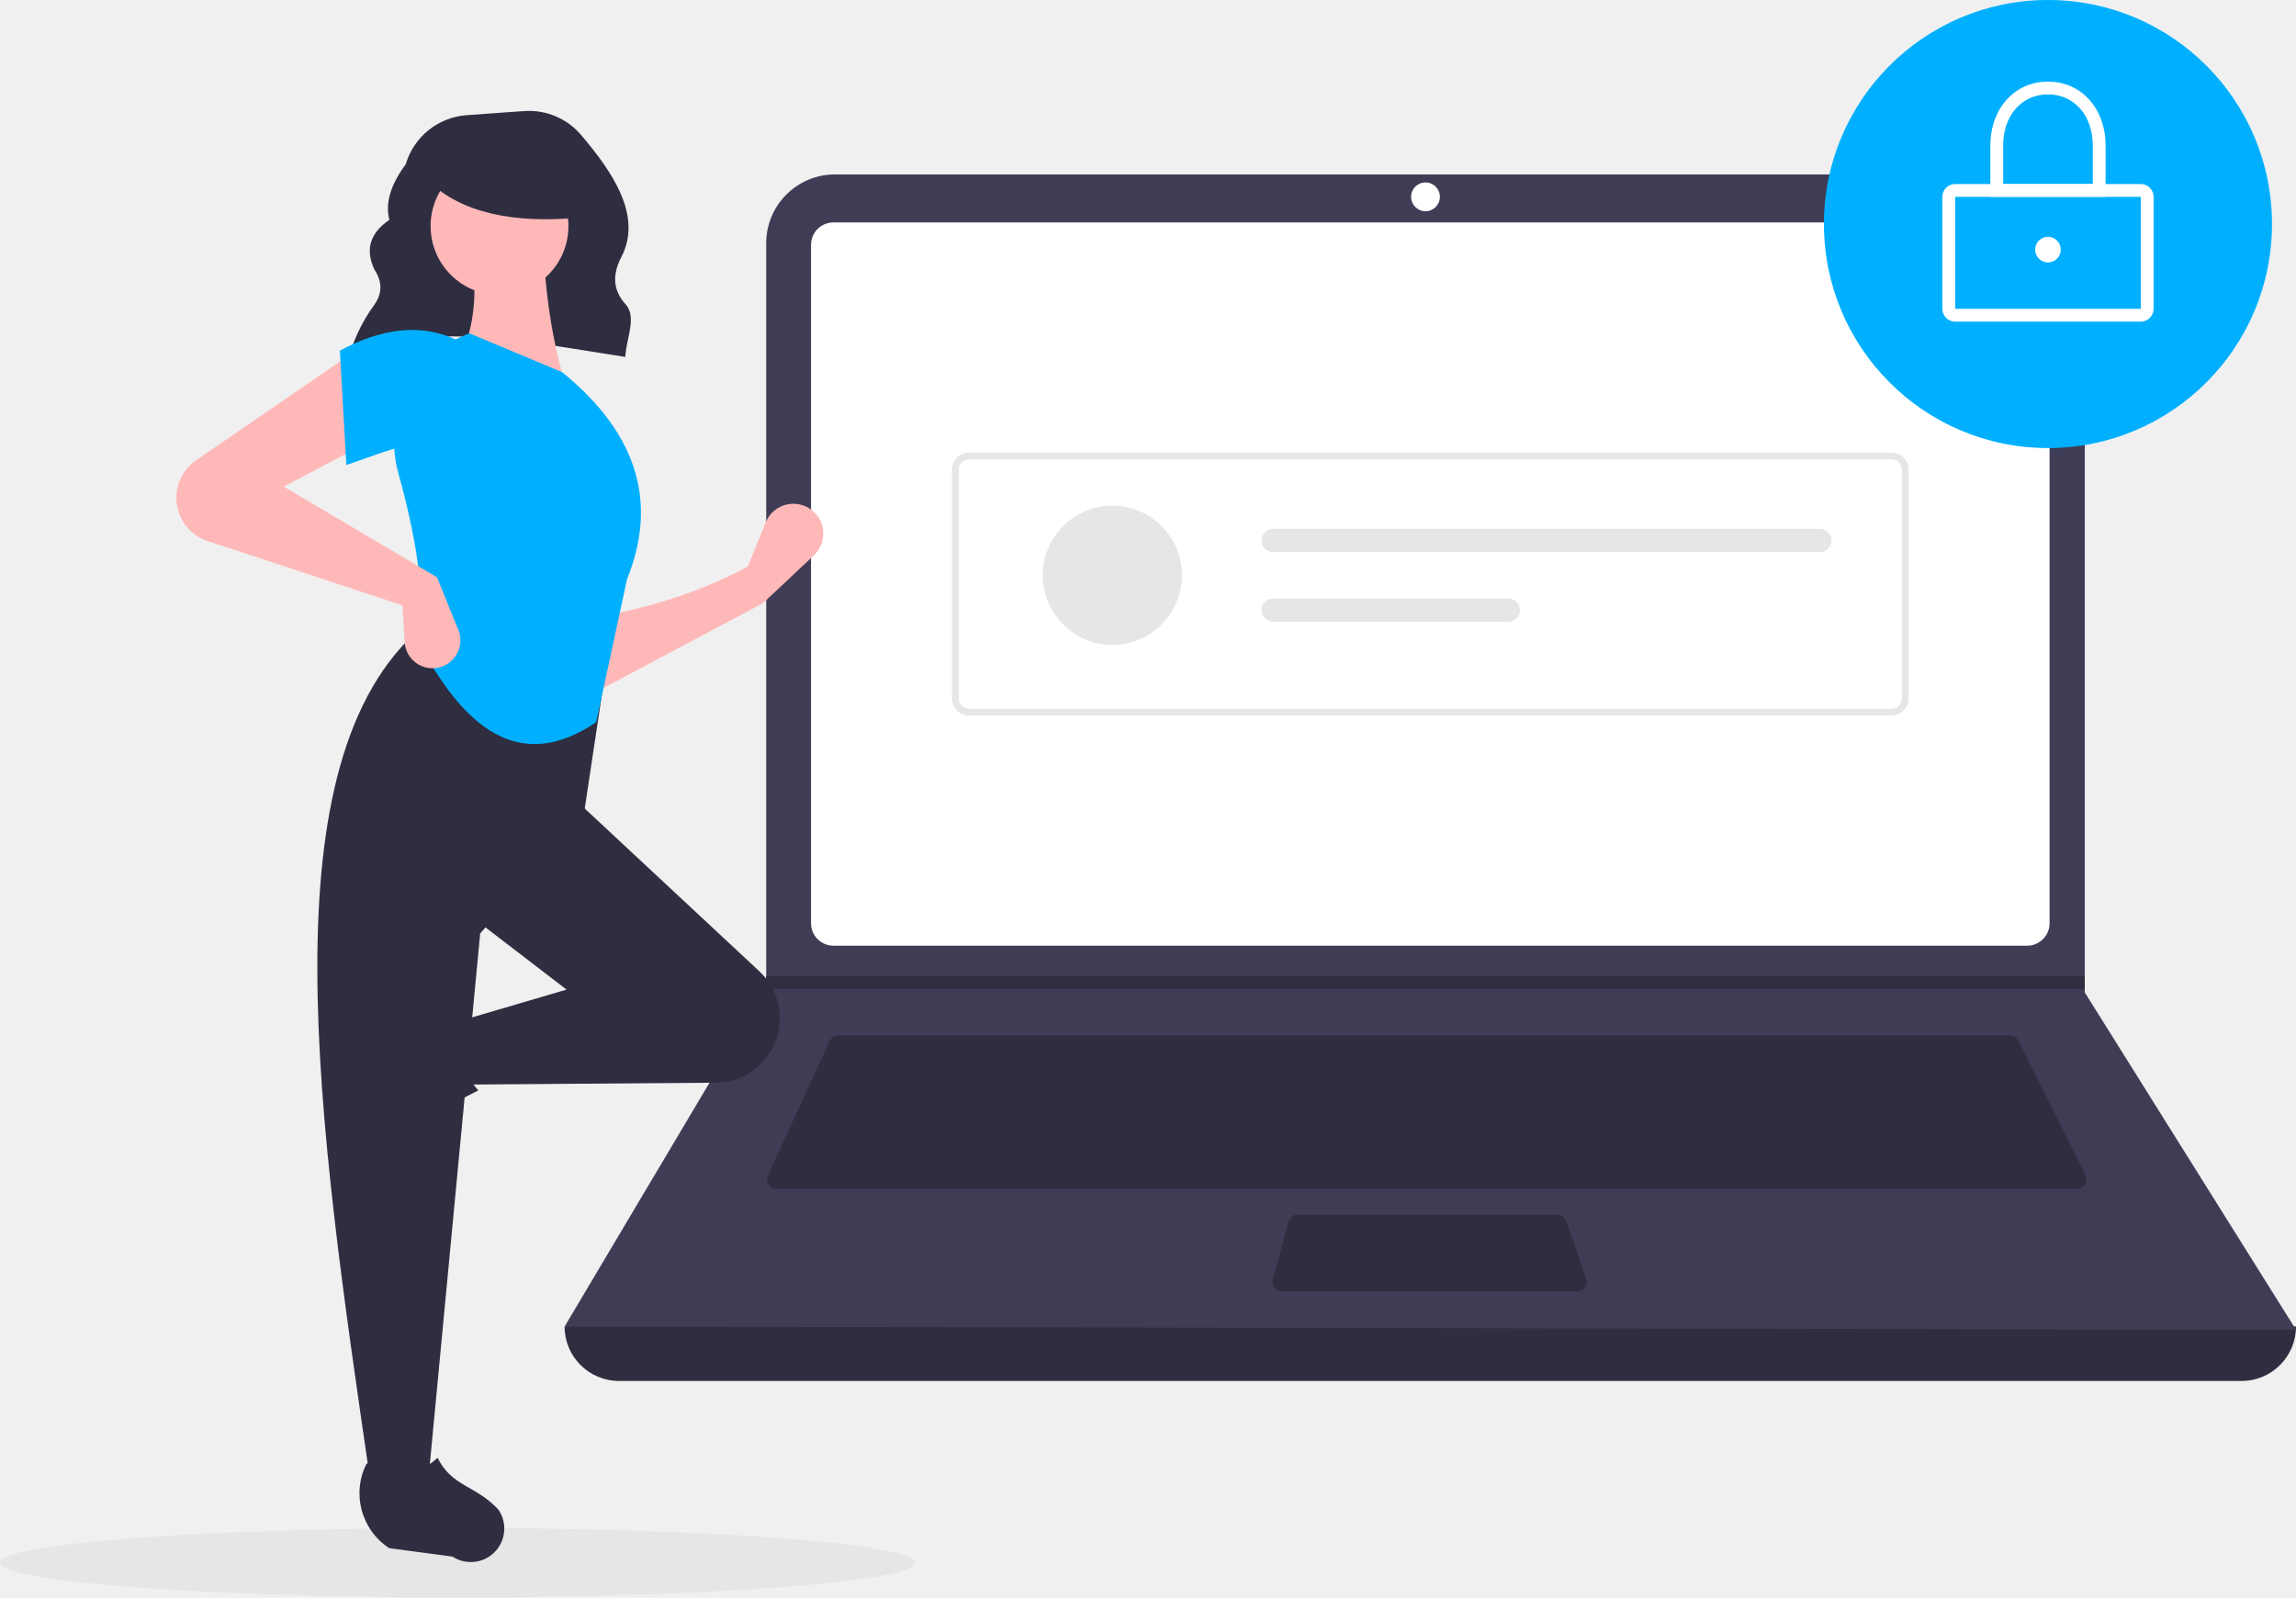
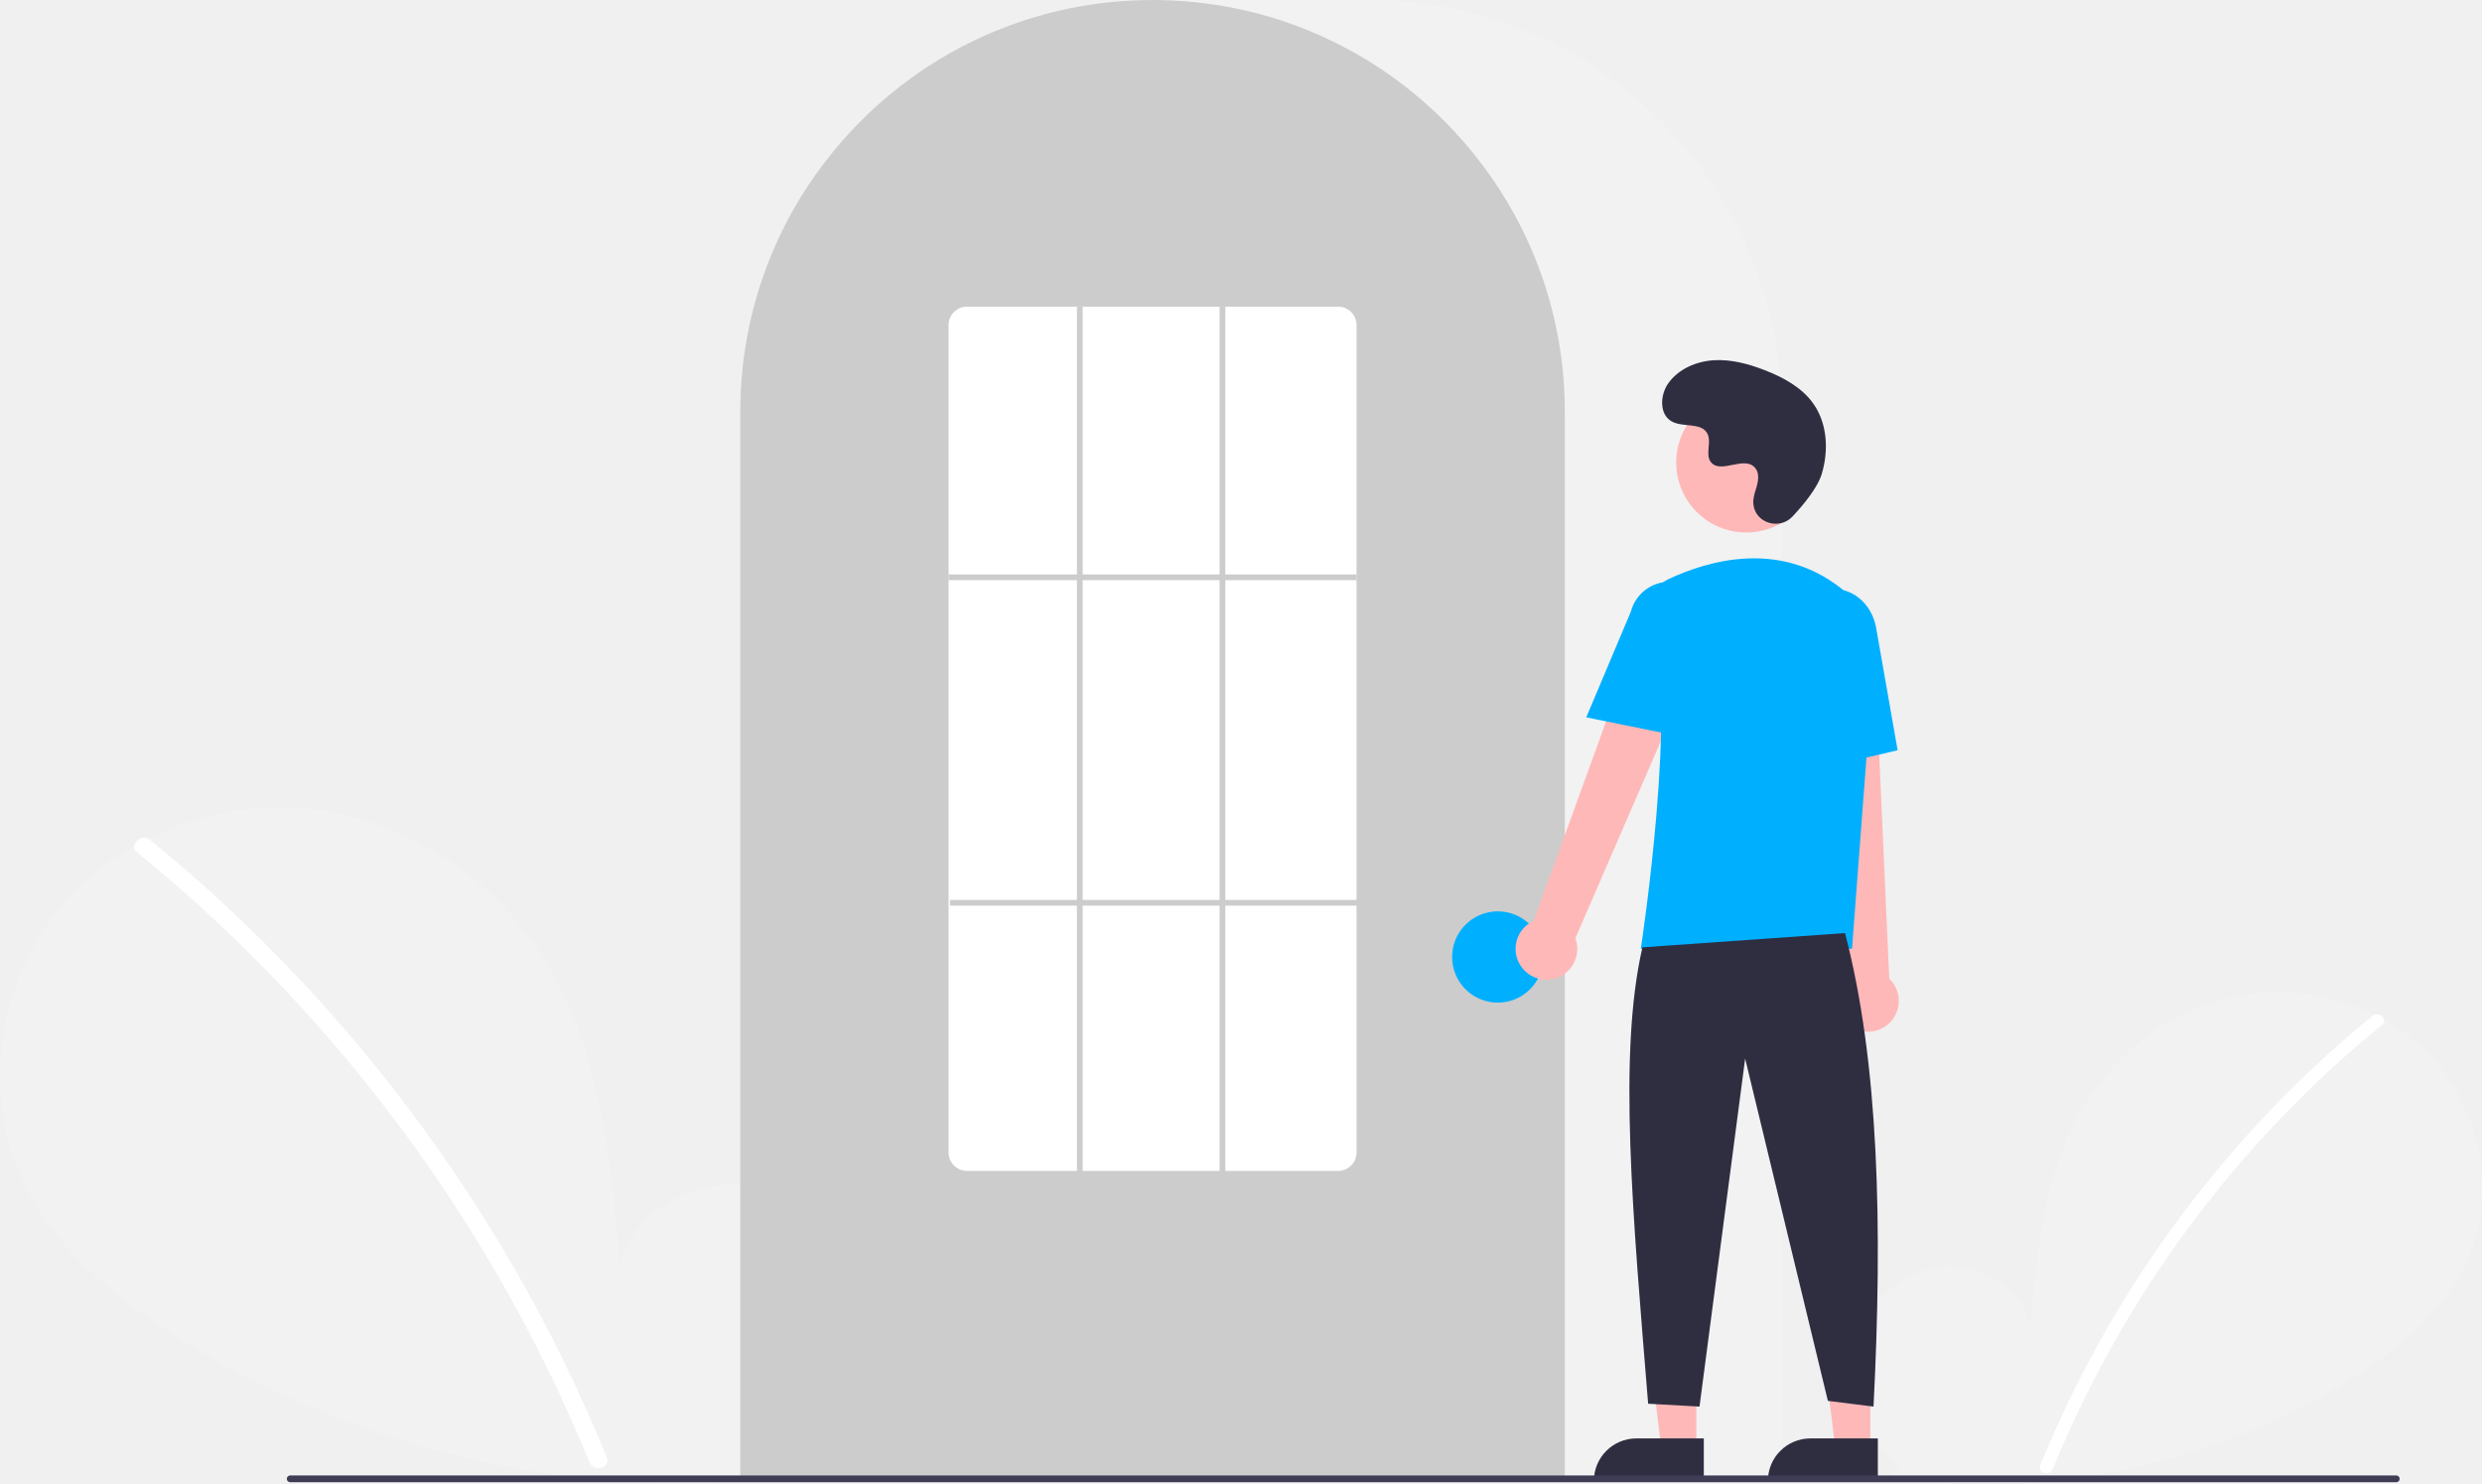
- <svg xmlns="http://www.w3.org/2000/svg" id="a5c16198-98a1-478b-8909-43624583dcf2" data-name="Layer 1" width="793" height="551.732" viewBox="0 0 793 551.732">
-   <ellipse cx="158" cy="539.732" rx="158" ry="12" fill="#e6e6e6" />
-   <path d="M324.272,296.554c27.497-11.695,61.744-4.285,95.191.858.311-6.228,4.084-13.808.132-18.153-4.801-5.279-4.359-10.825-1.47-16.404,7.388-14.265-3.197-29.444-13.884-42.065a23.669,23.669,0,0,0-19.755-8.292l-19.797,1.414A23.709,23.709,0,0,0,343.635,230.859v0c-4.727,6.429-7.257,12.841-5.664,19.219-7.081,4.839-8.27,10.68-5.089,17.264,2.698,4.146,2.669,8.182-.123,12.106a55.891,55.891,0,0,0-8.31,16.506Z" transform="translate(-203.5 -174.1342)" fill="#2f2e41" />
-   <path d="M977.709,651.097H417.291A18.791,18.791,0,0,1,398.5,632.306h0q304.727-35.415,598,0h0A18.791,18.791,0,0,1,977.709,651.097Z" transform="translate(-203.5 -174.1342)" fill="#2f2e41" />
-   <path d="M996.5,633.412l-598-1.105,69.306-116.616.332-.553V258.131a23.752,23.752,0,0,1,23.754-23.754H899.792a23.752,23.752,0,0,1,23.754,23.754V516.906Z" transform="translate(-203.5 -174.1342)" fill="#3f3d56" />
-   <path d="M491.35,250.957a7.746,7.746,0,0,0-7.738,7.738V493.031a7.747,7.747,0,0,0,7.738,7.738H903.65a7.747,7.747,0,0,0,7.738-7.738V258.694a7.747,7.747,0,0,0-7.738-7.738Z" transform="translate(-203.5 -174.1342)" fill="#fff" />
-   <path d="M493.078,531.718a3.325,3.325,0,0,0-3.013,1.93l-21.355,46.425a3.316,3.316,0,0,0,3.012,4.702H920.814a3.316,3.316,0,0,0,2.965-4.799L900.567,533.551a3.299,3.299,0,0,0-2.965-1.833Z" transform="translate(-203.5 -174.1342)" fill="#2f2e41" />
-   <circle cx="492.342" cy="67.98" r="4.974" fill="#fff" />
-   <path d="M651.7,593.619a3.321,3.321,0,0,0-3.202,2.454l-5.357,19.896a3.316,3.316,0,0,0,3.202,4.179h101.874a3.315,3.315,0,0,0,3.133-4.401l-6.887-19.896a3.318,3.318,0,0,0-3.134-2.231Z" transform="translate(-203.5 -174.1342)" fill="#2f2e41" />
-   <polygon points="720.046 337.135 720.046 341.556 264.306 341.556 264.649 341.004 264.649 337.135 720.046 337.135" fill="#2f2e41" />
-   <circle cx="707.335" cy="77.375" r="77.375" fill="#00b0ff" />
-   <path d="M942.89,285.223H878.779a4.426,4.426,0,0,1-4.421-4.421V242.114a4.426,4.426,0,0,1,4.421-4.421H942.89a4.426,4.426,0,0,1,4.421,4.421v38.688A4.426,4.426,0,0,1,942.89,285.223Zm-64.111-43.109v38.688h64.114L942.89,242.114Z" transform="translate(-203.5 -174.1342)" fill="#fff" />
-   <path d="M930.731,242.114h-39.793V224.428c0-12.81,8.368-22.107,19.896-22.107s19.896,9.297,19.896,22.107Zm-35.372-4.421h30.95V224.428c0-10.413-6.363-17.686-15.475-17.686s-15.475,7.273-15.475,17.686Z" transform="translate(-203.5 -174.1342)" fill="#fff" />
-   <circle cx="707.335" cy="86.218" r="4.421" fill="#fff" />
-   <path d="M856.82,421.284H538.18a5.908,5.908,0,0,1-5.901-5.901V336.342a5.908,5.908,0,0,1,5.901-5.901H856.82a5.908,5.908,0,0,1,5.901,5.901V415.383A5.908,5.908,0,0,1,856.82,421.284Zm-318.64-88.482a3.544,3.544,0,0,0-3.54,3.54V415.383a3.544,3.544,0,0,0,3.54,3.54H856.82a3.544,3.544,0,0,0,3.54-3.54V336.342a3.544,3.544,0,0,0-3.54-3.54Z" transform="translate(-203.5 -174.1342)" fill="#e6e6e6" />
-   <circle cx="384.19" cy="198.695" r="24.036" fill="#e6e6e6" />
-   <path d="M643.203,356.805a4.006,4.006,0,1,0,0,8.012H832.061a4.006,4.006,0,0,0,0-8.012Z" transform="translate(-203.5 -174.1342)" fill="#e6e6e6" />
-   <path d="M643.203,380.842a4.006,4.006,0,1,0,0,8.012H724.469a4.006,4.006,0,1,0,0-8.012Z" transform="translate(-203.5 -174.1342)" fill="#e6e6e6" />
-   <path d="M467.022,382.462,408.119,413.778l-.746-26.096c19.226-3.209,37.517-8.797,54.429-17.895l6.16-15.22a10.318,10.318,0,0,1,17.536-2.678l0,0a10.318,10.318,0,0,1-.908,14.069Z" transform="translate(-203.5 -174.1342)" fill="#ffb8b8" />
-   <path d="M323.098,563.267v0a11.574,11.574,0,0,1,1.469-9.363l12.939-19.858a22.612,22.612,0,0,1,29.335-7.739h0c-5.438,9.256-4.68,17.377,1.878,24.434a117.631,117.631,0,0,0-27.936,19.045A11.574,11.574,0,0,1,323.098,563.267Z" transform="translate(-203.5 -174.1342)" fill="#2f2e41" />
-   <path d="M469.705,537.303l0,0a22.203,22.203,0,0,1-18.871,10.779l-85.96.651-3.728-21.623,38.026-11.184-32.061-24.605L402.154,450.313l63.65,59.324A22.203,22.203,0,0,1,469.705,537.303Z" transform="translate(-203.5 -174.1342)" fill="#2f2e41" />
-   <path d="M351.453,685.179H331.321c-18.075-123.898-36.474-248.142,17.895-294.515l64.122,10.439L405.136,455.532l-35.789,41.008Z" transform="translate(-203.5 -174.1342)" fill="#2f2e41" />
-   <path d="M369.149,713.246h0a11.574,11.574,0,0,1-9.363-1.469l-21.859-2.938a22.612,22.612,0,0,1-7.741-29.335v0c9.257,5.437,17.377,4.679,24.434-1.879,4.986,10.067,13.201,9.453,21.047,17.935A11.574,11.574,0,0,1,369.149,713.246Z" transform="translate(-203.5 -174.1342)" fill="#2f2e41" />
-   <path d="M399.172,307.902l-37.28-8.947c6.192-12.674,6.702-26.776,3.728-41.754l25.351-.746C391.764,275.08,394.167,292.481,399.172,307.902Z" transform="translate(-203.5 -174.1342)" fill="#ffb8b8" />
-   <path d="M409.418,423.552c-27.139,18.493-46.314.633-60.947-26.923,2.033-16.862-1.259-37.041-7.357-58.966a40.138,40.138,0,0,1,24.506-48.401h0l32.061,13.421c27.224,22.19,32.582,46.227,22.368,71.578Z" transform="translate(-203.5 -174.1342)" fill="#00b0ff" />
-   <path d="M331.321,326.542,301.497,342.2l52.938,31.316,7.366,18.17a9.637,9.637,0,0,1-5.789,12.731h0a9.637,9.637,0,0,1-12.762-8.544l-.745-12.663-67.284-22.204a15.733,15.733,0,0,1-9.873-9.611v0a15.733,15.733,0,0,1,5.903-18.303l54.105-37.118Z" transform="translate(-203.5 -174.1342)" fill="#ffb8b8" />
-   <path d="M361.146,329.524c-12.439-5.451-23.749.47-38.026,5.219l-2.237-39.517c14.176-7.556,27.692-9.593,40.263-3.728Z" transform="translate(-203.5 -174.1342)" fill="#00b0ff" />
-   <circle cx="172.525" cy="78.093" r="23.802" fill="#ffb8b8" />
-   <path d="M404.5,249.224c-23.566,2.308-41.523-1.546-53-12.52v-8.838h51Z" transform="translate(-203.5 -174.1342)" fill="#2f2e41" />
+ <svg xmlns="http://www.w3.org/2000/svg" id="b368e7d6-7c4a-408c-9a35-0514749a7e1a" data-name="Layer 1" width="870" height="520.139" viewBox="0 0 870 520.139">
+   <path d="M831.092,704.187c-11.138-9.412-17.904-24.28-16.13-38.754s12.764-27.78,27.018-30.854,30.504,5.435,34.834,19.359c2.383-26.846,5.129-54.818,19.402-77.68,12.924-20.701,35.309-35.514,59.569-38.164s49.803,7.359,64.933,26.507,18.835,46.985,8.238,68.969c-7.806,16.195-22.188,28.247-37.257,38.052a240.452,240.452,0,0,1-164.454,35.977Z" transform="translate(-165 -189.9307)" fill="#f2f2f2" />
+   <path d="M996.728,546.01a393.414,393.414,0,0,0-54.826,54.442,394.561,394.561,0,0,0-61.752,103.194c-1.112,2.725,3.313,3.911,4.412,1.216A392.342,392.342,0,0,1,999.963,549.245c2.284-1.86-.97-5.08-3.236-3.236Z" transform="translate(-165 -189.9307)" fill="#fff" />
+   <path d="M445.067,701.63c15.299-12.927,24.591-33.348,22.154-53.228s-17.531-38.156-37.11-42.377-41.897,7.464-47.844,26.59c-3.273-36.873-7.044-75.292-26.648-106.693-17.751-28.433-48.497-48.778-81.818-52.418s-68.404,10.107-89.185,36.407-25.869,64.535-11.315,94.729c10.722,22.243,30.475,38.797,51.172,52.264,66.03,42.965,147.939,60.884,225.877,49.415" transform="translate(-165 -189.9307)" fill="#f2f2f2" />
+   <path d="M217.567,484.373a540.355,540.355,0,0,1,75.304,74.777A548.076,548.076,0,0,1,352.257,647.04a545.835,545.835,0,0,1,25.43,53.846c1.527,3.743-4.55,5.372-6.06,1.671a536.36,536.36,0,0,0-49.009-92.727A539.734,539.734,0,0,0,256.889,528.632a538.441,538.441,0,0,0-43.766-39.815c-3.138-2.555,1.332-6.978,4.444-4.444Z" transform="translate(-165 -189.9307)" fill="#fff" />
+   <path d="M789.5,708.931h-365v-374.5c0-79.678,64.822-144.5,144.5-144.5h76c79.677,0,144.5,64.822,144.5,144.5Z" transform="translate(-165 -189.9307)" fill="#f2f2f2" />
+   <path d="M713.5,708.931h-289v-374.5a143.382,143.382,0,0,1,27.596-84.944c.664-.905,1.326-1.798,2.009-2.681a144.466,144.466,0,0,1,30.754-29.851c.66-.48,1.322-.952,1.994-1.423a144.16,144.16,0,0,1,31.472-16.459c.661-.25,1.334-.501,2.007-.742a144.02,144.02,0,0,1,31.108-7.336c.658-.09,1.333-.16,2.008-.23a146.288,146.288,0,0,1,31.105,0c.673.07,1.349.141,2.014.231a143.995,143.995,0,0,1,31.1,7.335c.673.241,1.346.492,2.009.743a143.799,143.799,0,0,1,31.106,16.216c.672.461,1.344.933,2.006,1.405a145.987,145.987,0,0,1,18.384,15.564,144.305,144.305,0,0,1,12.724,14.551c.681.88,1.343,1.773,2.005,2.677A143.382,143.382,0,0,1,713.5,334.431Z" transform="translate(-165 -189.9307)" fill="#ccc" />
+   <circle cx="525" cy="335.5" r="16" fill="#00b0ff" />
+   <polygon points="594.599 507.783 582.339 507.783 576.506 460.495 594.601 460.496 594.599 507.783" fill="#ffb8b8" />
+   <path d="M573.582,504.28h23.644a0,0,0,0,1,0,0v14.887a0,0,0,0,1,0,0H558.695a0,0,0,0,1,0,0v0a14.887,14.887,0,0,1,14.887-14.887Z" fill="#2f2e41" />
+   <polygon points="655.599 507.783 643.339 507.783 637.506 460.495 655.601 460.496 655.599 507.783" fill="#ffb8b8" />
+   <path d="M634.582,504.28h23.644a0,0,0,0,1,0,0v14.887a0,0,0,0,1,0,0H619.695a0,0,0,0,1,0,0v0a14.887,14.887,0,0,1,14.887-14.887Z" fill="#2f2e41" />
+   <path d="M698.098,528.6a10.743,10.743,0,0,1,4.511-15.843l41.676-114.867L764.791,409.082,717.206,518.853a10.801,10.801,0,0,1-19.109,9.748Z" transform="translate(-165 -189.9307)" fill="#ffb8b8" />
+   <path d="M814.336,550.184a10.743,10.743,0,0,1-2.893-16.217L798.533,412.458l23.338,1.066L827.236,533.045a10.801,10.801,0,0,1-12.9,17.139Z" transform="translate(-165 -189.9307)" fill="#ffb8b8" />
+   <circle cx="612.106" cy="162.123" r="24.561" fill="#ffb8b8" />
+   <path d="M814.18,522.549H740.133l.089-.576c.133-.861,13.197-86.439,3.562-114.436a11.813,11.813,0,0,1,6.069-14.584h0c13.772-6.485,40.208-14.471,62.52,4.909a28.234,28.234,0,0,1,9.459,23.396Z" transform="translate(-165 -189.9307)" fill="#00b0ff" />
+   <path d="M754.354,448.181,721.018,441.418l15.626-37.03a13.997,13.997,0,0,1,27.106,6.998Z" transform="translate(-165 -189.9307)" fill="#00b0ff" />
+   <path d="M797.05,460.739l-2.004-45.941c-1.52-8.636,3.424-16.8,11.027-18.135,7.605-1.33,15.032,4.66,16.558,13.36l7.533,42.928Z" transform="translate(-165 -189.9307)" fill="#00b0ff" />
+   <path d="M811.716,517.049c11.915,45.377,13.214,103.069,10,166l-16-2-29-120-16,122-18-1c-5.377-66.03-10.613-122.715-2-160Z" transform="translate(-165 -189.9307)" fill="#2f2e41" />
+   <path d="M793.289,371.035c-4.582,4.881-13.091,2.261-13.688-4.407a8.055,8.055,0,0,1,.01-1.556c.308-2.954,2.015-5.635,1.606-8.754a4.59,4.59,0,0,0-.84-2.149c-3.651-4.889-12.222,2.187-15.668-2.239-2.113-2.714.371-6.987-1.251-10.021-2.14-4.004-8.479-2.029-12.454-4.221-4.423-2.439-4.158-9.225-1.247-13.353,3.551-5.034,9.776-7.72,15.923-8.107s12.253,1.275,17.992,3.511c6.521,2.541,12.988,6.054,17.001,11.788,4.88,6.973,5.35,16.348,2.909,24.502C802.098,360.99,797.031,367.049,793.289,371.035Z" transform="translate(-165 -189.9307)" fill="#2f2e41" />
+   <path d="M1004.982,709.574h-738.294a1.191,1.191,0,0,1,0-2.381h738.294a1.191,1.191,0,0,1,0,2.381Z" transform="translate(-165 -189.9307)" fill="#3f3d56" />
+   <path d="M634,600.431H504a6.465,6.465,0,0,1-6.5-6.415V303.846a6.465,6.465,0,0,1,6.5-6.415H634a6.465,6.465,0,0,1,6.5,6.415V594.015A6.465,6.465,0,0,1,634,600.431Z" transform="translate(-165 -189.9307)" fill="#fff" />
+   <rect x="332.5" y="201.39" width="143" height="2" fill="#ccc" />
+   <rect x="333" y="315.5" width="143" height="2" fill="#ccc" />
+   <rect x="377.5" y="107.5" width="2" height="304" fill="#ccc" />
+   <rect x="427.5" y="107.5" width="2" height="304" fill="#ccc" />
</svg>
